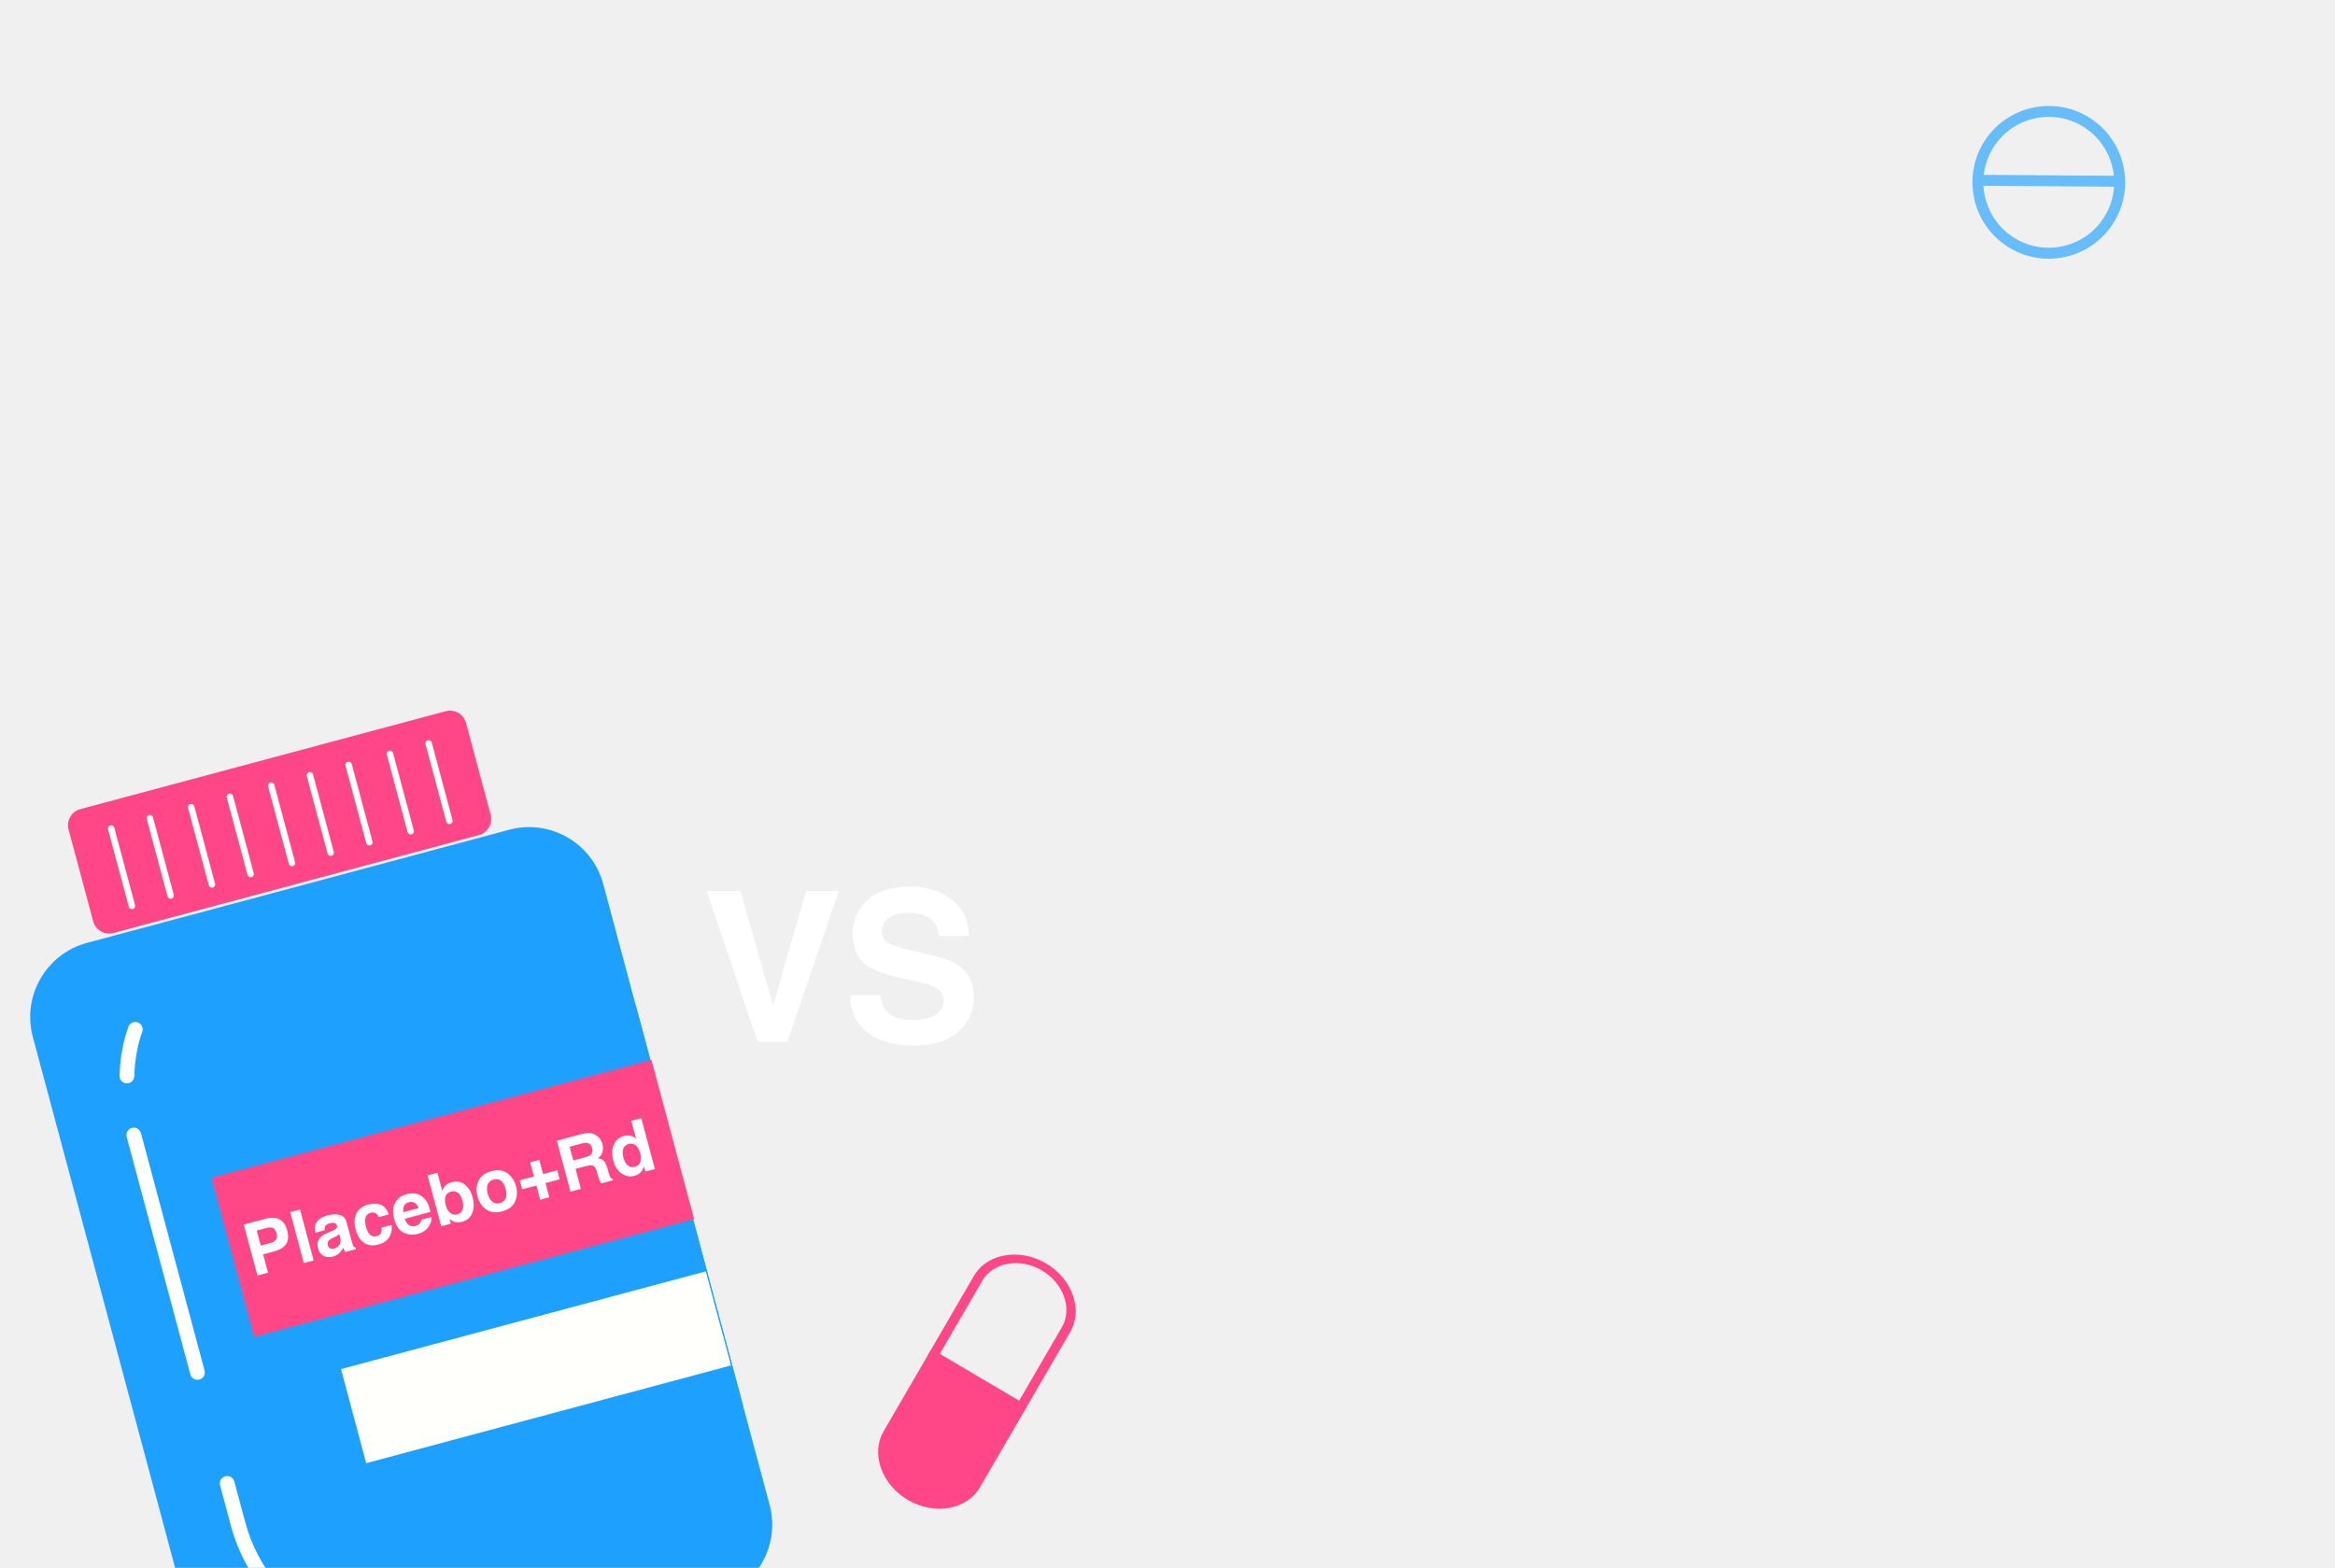
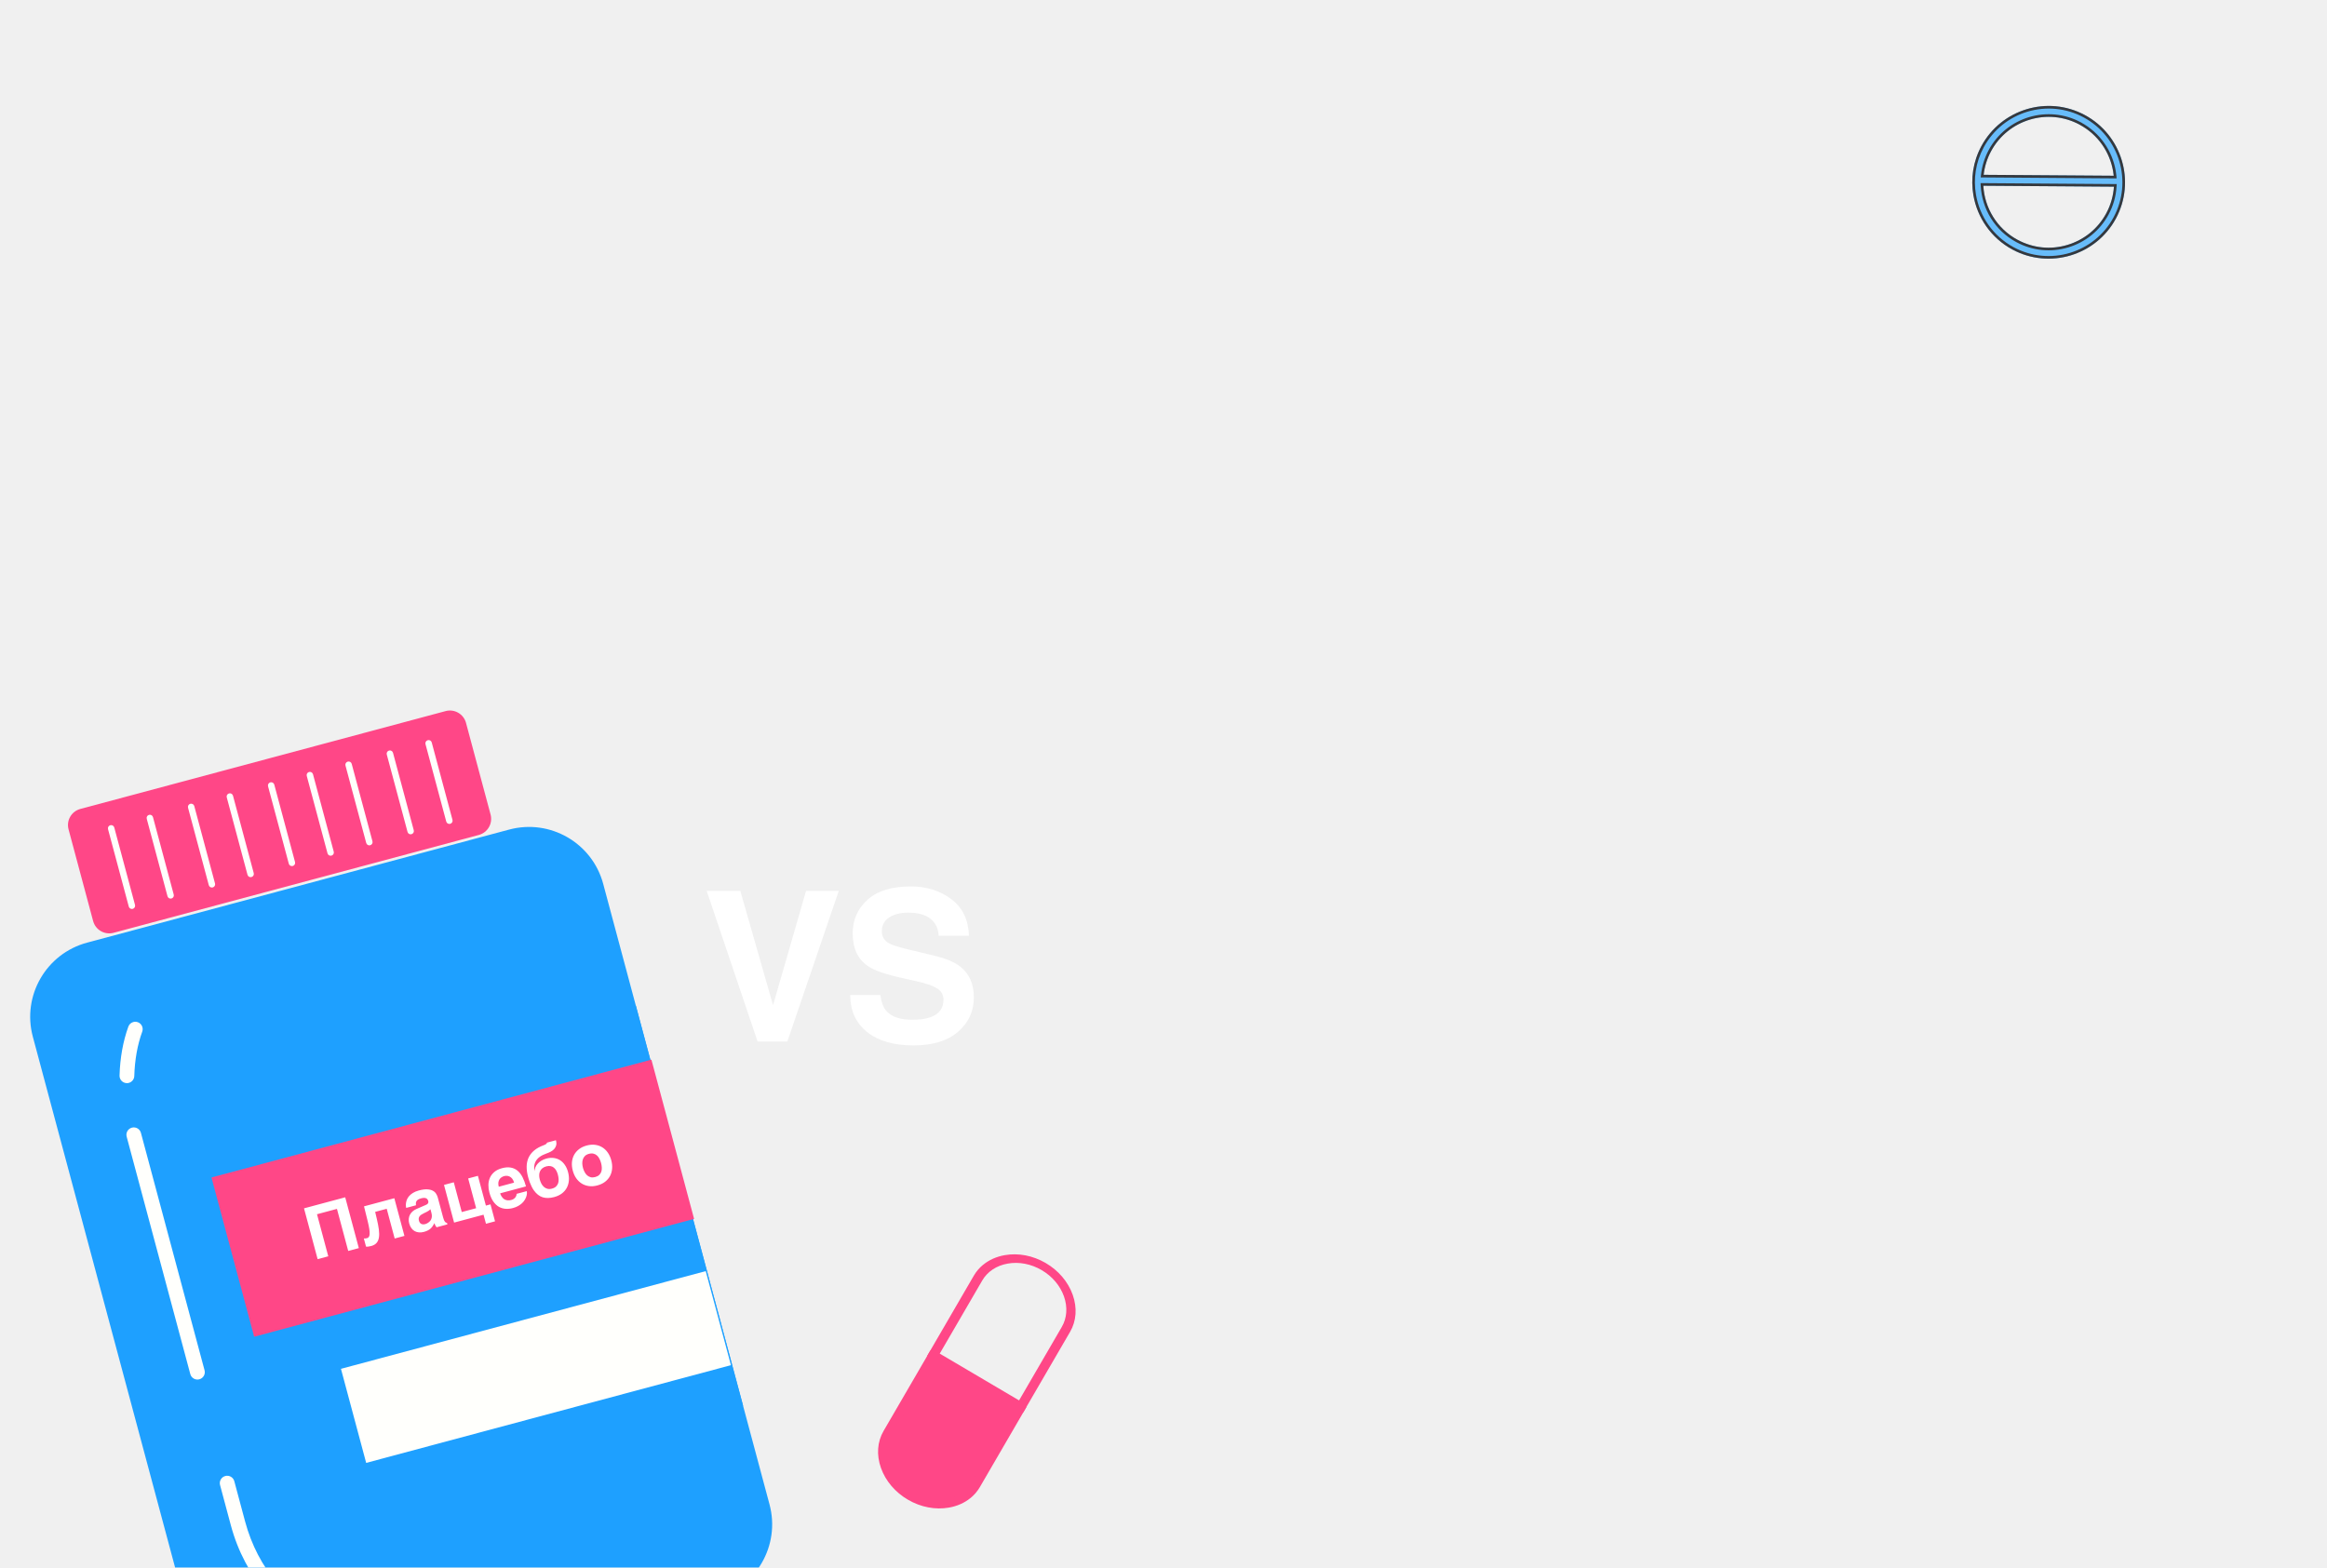
- <svg xmlns="http://www.w3.org/2000/svg" width="892" height="599" viewBox="0 0 892 599" fill="none">
-   <g clip-path="url(#clip0_138_5271)">
+ <svg xmlns="http://www.w3.org/2000/svg" width="889" height="599" viewBox="0 0 889 599" fill="none">
+   <g clip-path="url(#clip0_17_5505)">
    <path d="M194.511 317.011L33.287 360.21C17.634 364.405 8.345 380.494 12.539 396.147L76.083 633.296C80.277 648.949 96.367 658.238 112.019 654.044L273.243 610.844C288.896 606.65 298.185 590.56 293.991 574.908L230.447 337.758C226.253 322.106 210.163 312.817 194.511 317.011Z" fill="#1EA0FF" />
-     <path d="M170.233 271.736L30.695 309.125C27.296 310.035 25.28 313.528 26.19 316.926L35.575 351.952C36.486 355.35 39.979 357.367 43.377 356.457L182.915 319.067C186.314 318.157 188.33 314.664 187.42 311.266L178.035 276.24C177.124 272.842 173.631 270.825 170.233 271.736Z" fill="#FF4787" />
+     <path d="M170.233 271.736L30.695 309.125C27.296 310.035 25.28 313.528 26.19 316.926L35.575 351.952C36.486 355.35 39.979 357.367 43.377 356.457L182.916 319.067C186.314 318.157 188.33 314.664 187.42 311.266L178.035 276.24C177.124 272.842 173.631 270.825 170.233 271.736Z" fill="#FF4787" />
    <path d="M171.992 314.811C171.332 314.988 170.659 314.599 170.482 313.939L162.555 284.358C162.379 283.698 162.767 283.025 163.427 282.848C164.088 282.671 164.761 283.06 164.938 283.72L172.864 313.3C173.041 313.961 172.652 314.634 171.992 314.811Z" fill="#FFFFFC" />
-     <path d="M157.201 318.774C156.541 318.951 155.868 318.562 155.691 317.902L147.765 288.321C147.588 287.661 147.976 286.988 148.637 286.811C149.297 286.634 149.97 287.022 150.147 287.683L158.073 317.263C158.25 317.924 157.861 318.597 157.201 318.774Z" fill="#FFFFFC" />
-     <path d="M141.424 323.001C140.764 323.178 140.091 322.789 139.914 322.129L131.988 292.549C131.811 291.888 132.2 291.215 132.86 291.038C133.52 290.861 134.193 291.25 134.37 291.91L142.296 321.491C142.473 322.151 142.084 322.824 141.424 323.001Z" fill="#FFFFFC" />
+     <path d="M157.201 318.774C156.541 318.951 155.868 318.562 155.691 317.902L147.765 288.321C147.588 287.661 147.977 286.988 148.637 286.811C149.297 286.634 149.97 287.022 150.147 287.683L158.073 317.263C158.25 317.924 157.861 318.597 157.201 318.774Z" fill="#FFFFFC" />
+     <path d="M141.424 323.001C140.764 323.178 140.091 322.789 139.914 322.129L131.988 292.549C131.811 291.888 132.199 291.215 132.86 291.038C133.52 290.861 134.193 291.25 134.37 291.91L142.296 321.491C142.473 322.151 142.084 322.824 141.424 323.001Z" fill="#FFFFFC" />
    <path d="M126.633 326.964C125.973 327.141 125.3 326.752 125.123 326.092L117.197 296.511C117.02 295.851 117.409 295.178 118.069 295.001C118.729 294.824 119.402 295.213 119.579 295.873L127.505 325.454C127.682 326.114 127.294 326.787 126.633 326.964Z" fill="#FFFFFC" />
-     <path d="M111.843 330.927C111.183 331.104 110.51 330.715 110.333 330.055L102.407 300.474C102.23 299.814 102.618 299.141 103.279 298.964C103.939 298.787 104.612 299.176 104.789 299.836L112.715 329.417C112.892 330.077 112.503 330.75 111.843 330.927Z" fill="#FFFFFC" />
+     <path d="M111.843 330.927C111.183 331.104 110.509 330.715 110.333 330.055L102.406 300.474C102.23 299.814 102.618 299.141 103.278 298.964C103.939 298.787 104.612 299.176 104.789 299.836L112.715 329.417C112.892 330.077 112.503 330.75 111.843 330.927Z" fill="#FFFFFC" />
    <path d="M96.066 335.154C95.406 335.331 94.733 334.943 94.556 334.283L86.629 304.702C86.453 304.042 86.841 303.368 87.501 303.192C88.162 303.015 88.835 303.403 89.012 304.064L96.938 333.644C97.115 334.304 96.726 334.978 96.066 335.154Z" fill="#FFFFFC" />
    <path d="M81.276 339.117C80.616 339.294 79.943 338.906 79.766 338.245L71.84 308.665C71.663 308.005 72.052 307.331 72.712 307.154C73.372 306.978 74.045 307.366 74.222 308.026L82.148 337.607C82.325 338.267 81.936 338.94 81.276 339.117Z" fill="#FFFFFC" />
-     <path d="M65.498 343.346C64.838 343.523 64.165 343.134 63.988 342.474L56.062 312.893C55.885 312.233 56.274 311.56 56.934 311.383C57.594 311.206 58.267 311.595 58.444 312.255L66.37 341.836C66.547 342.496 66.159 343.169 65.498 343.346Z" fill="#FFFFFC" />
+     <path d="M65.498 343.346C64.838 343.523 64.165 343.134 63.988 342.474L56.062 312.893C55.885 312.233 56.273 311.56 56.934 311.383C57.594 311.206 58.267 311.595 58.444 312.255L66.37 341.836C66.547 342.496 66.158 343.169 65.498 343.346Z" fill="#FFFFFC" />
    <path d="M50.709 347.308C50.049 347.485 49.376 347.096 49.199 346.436L41.273 316.855C41.096 316.195 41.484 315.522 42.145 315.345C42.805 315.168 43.478 315.557 43.655 316.217L51.581 345.798C51.758 346.458 51.369 347.131 50.709 347.308Z" fill="#FFFFFC" />
    <path d="M283.89 537.185L131.631 577.982C130.766 578.214 129.884 577.699 129.654 576.841L89.54 427.134C89.309 426.27 89.824 425.388 90.681 425.158L242.941 384.36L283.892 537.191L283.89 537.185Z" fill="#1EA0FF" />
    <path d="M97.098 510.811L265.169 465.776L248.863 404.923L80.792 449.958L97.098 510.811Z" fill="#FF4787" />
-     <path d="M104.637 478.137L100.504 479.244L102.379 486.244L98.338 487.326L93.122 467.861L101.6 465.589C103.555 465.065 105.248 465.15 106.679 465.842C108.11 466.534 109.107 467.932 109.671 470.037C110.287 472.334 110.141 474.114 109.234 475.377C108.326 476.639 106.794 477.559 104.637 478.137ZM105.452 473.573C105.856 472.965 105.922 472.155 105.65 471.142C105.379 470.13 104.917 469.48 104.264 469.192C103.621 468.902 102.819 468.886 101.859 469.143L98.069 470.159L99.605 475.89L103.395 474.875C104.355 474.617 105.04 474.184 105.452 473.573ZM110.845 463.112L114.608 462.104L119.824 481.569L116.06 482.578L110.845 463.112ZM120.611 467.601C121.266 466.066 122.804 464.975 125.225 464.326C126.801 463.904 128.284 463.841 129.676 464.138C131.067 464.436 131.995 465.451 132.46 467.186L134.229 473.789C134.352 474.247 134.509 474.799 134.701 475.446C134.86 475.932 135.024 476.246 135.195 476.389C135.365 476.532 135.589 476.628 135.866 476.676L136.015 477.231L131.921 478.328C131.729 478.068 131.576 477.816 131.464 477.573C131.351 477.329 131.238 477.048 131.125 476.73C130.756 477.432 130.286 478.072 129.714 478.65C129.029 479.334 128.176 479.813 127.155 480.086C125.852 480.435 124.674 480.355 123.622 479.844C122.577 479.322 121.871 478.379 121.505 477.014C121.031 475.244 121.37 473.781 122.522 472.623C123.155 471.991 124.173 471.388 125.576 470.814L126.815 470.312C127.487 470.038 127.955 469.794 128.219 469.582C128.694 469.209 128.867 468.781 128.738 468.296C128.579 467.706 128.264 467.357 127.791 467.248C127.325 467.127 126.696 467.173 125.903 467.386C125.014 467.624 124.444 468.013 124.192 468.552C124.015 468.948 123.957 469.436 124.017 470.014L120.386 470.987C120.128 469.707 120.203 468.578 120.611 467.601ZM126.121 476.966C126.551 477.162 127.021 477.192 127.532 477.055C128.342 476.838 129.022 476.401 129.573 475.744C130.132 475.085 130.256 474.122 129.945 472.856L129.57 471.456C129.372 471.67 129.163 471.858 128.943 472.021C128.729 472.172 128.421 472.344 128.02 472.537L127.217 472.922C126.462 473.275 125.94 473.599 125.651 473.893C125.162 474.392 125.014 475.003 125.208 475.725C125.38 476.367 125.684 476.781 126.121 476.966ZM148.543 463.98L144.687 465.013C144.473 464.495 144.163 464.059 143.756 463.706C143.178 463.238 142.444 463.123 141.555 463.362C140.287 463.701 139.589 464.563 139.46 465.947C139.392 466.682 139.507 467.604 139.805 468.714C140.088 469.77 140.439 470.587 140.857 471.163C141.627 472.24 142.633 472.613 143.874 472.28C144.755 472.044 145.316 471.639 145.558 471.064C145.801 470.49 145.86 469.814 145.736 469.035L149.579 468.005C149.798 469.174 149.674 470.367 149.209 471.587C148.47 473.549 146.943 474.841 144.627 475.461C142.312 476.082 140.424 475.851 138.965 474.77C137.505 473.689 136.481 472.053 135.894 469.861C135.231 467.387 135.319 465.302 136.157 463.605C136.995 461.908 138.475 460.776 140.597 460.207C142.402 459.724 143.985 459.733 145.346 460.237C146.717 460.738 147.782 461.985 148.543 463.98ZM164.807 464.987C164.939 465.867 164.727 466.853 164.171 467.946C163.313 469.676 161.775 470.838 159.556 471.433C157.725 471.923 155.952 471.766 154.236 470.962C152.52 470.157 151.305 468.425 150.593 465.766C149.925 463.275 150.043 461.196 150.946 459.529C151.857 457.86 153.321 456.755 155.337 456.215C156.535 455.894 157.673 455.83 158.753 456.022C159.833 456.213 160.815 456.71 161.7 457.511C162.492 458.214 163.123 459.106 163.592 460.188C163.866 460.823 164.16 461.763 164.475 463.009L154.624 465.649C155.064 467.079 155.788 467.97 156.798 468.322C157.414 468.544 158.087 468.557 158.818 468.361C159.593 468.153 160.163 467.764 160.53 467.194C160.73 466.886 160.875 466.493 160.964 466.016L164.807 464.987ZM159.901 461.574C159.573 460.595 159.068 459.924 158.385 459.56C157.709 459.184 156.97 459.104 156.169 459.318C155.297 459.552 154.692 460.007 154.355 460.682C154.025 461.355 153.924 462.175 154.051 463.141L159.901 461.574ZM176.594 466.768C175.405 467.087 174.386 467.105 173.537 466.823C173.03 466.657 172.431 466.289 171.741 465.719L172.226 467.528L168.541 468.516L163.332 449.076L167.083 448.071L168.937 454.991C169.233 454.195 169.62 453.544 170.098 453.038C170.658 452.416 171.462 451.965 172.51 451.684C174.402 451.177 176.064 451.463 177.495 452.542C178.935 453.619 179.944 455.236 180.522 457.393C181.121 459.629 181.089 461.624 180.427 463.378C179.764 465.131 178.487 466.261 176.594 466.768ZM176.679 458.847C176.406 457.826 176.047 457.016 175.604 456.418C174.762 455.285 173.668 454.898 172.321 455.259C170.956 455.625 170.185 456.497 170.007 457.875C169.92 458.606 170.017 459.496 170.297 460.543C170.628 461.776 171.174 462.724 171.937 463.388C172.7 464.051 173.64 464.233 174.759 463.934C175.727 463.674 176.375 463.081 176.702 462.153C177.029 461.226 177.021 460.124 176.679 458.847ZM193.843 448.261C195.466 449.459 196.556 451.096 197.112 453.174C197.679 455.287 197.556 457.259 196.744 459.09C195.93 460.912 194.286 462.155 191.813 462.818C189.339 463.481 187.294 463.227 185.678 462.055C184.059 460.876 182.967 459.229 182.401 457.116C181.844 455.038 181.969 453.075 182.776 451.227C183.583 449.378 185.223 448.122 187.697 447.459C190.171 446.796 192.22 447.064 193.843 448.261ZM188.537 450.645C187.436 450.94 186.692 451.56 186.303 452.504C185.921 453.437 185.923 454.625 186.31 456.069C186.697 457.513 187.29 458.547 188.09 459.173C188.899 459.796 189.853 459.96 190.954 459.665C192.054 459.37 192.794 458.752 193.174 457.81C193.554 456.869 193.551 455.676 193.164 454.232C192.777 452.788 192.185 451.758 191.387 451.141C190.587 450.516 189.637 450.351 188.537 450.645ZM208.378 452.01L209.836 457.451L206.363 458.381L204.905 452.94L199.491 454.391L198.567 450.944L203.982 449.494L202.531 444.079L206.004 443.148L207.455 448.563L212.869 447.112L213.793 450.559L208.378 452.01ZM224.061 445.458L219.861 446.583L221.907 454.216L217.932 455.281L212.716 435.816L222.264 433.257C223.635 432.918 224.728 432.805 225.541 432.917C226.363 433.027 227.11 433.313 227.781 433.775C228.336 434.155 228.817 434.611 229.223 435.143C229.63 435.676 229.936 436.325 230.142 437.091C230.389 438.016 230.4 438.989 230.174 440.012C229.946 441.027 229.344 441.863 228.369 442.52C229.364 442.64 230.136 442.986 230.685 443.556C231.24 444.115 231.701 445.076 232.067 446.441L232.417 447.748C232.655 448.638 232.852 449.231 233.007 449.529C233.247 450.003 233.593 450.306 234.044 450.44L234.175 450.929L229.698 452.129C229.459 451.73 229.278 451.406 229.155 451.156C228.903 450.639 228.696 450.095 228.533 449.525L228.022 447.723C227.672 446.486 227.221 445.72 226.67 445.424C226.128 445.126 225.258 445.137 224.061 445.458ZM225.582 441.257C226.293 440.67 226.502 439.831 226.21 438.739C225.894 437.56 225.289 436.872 224.397 436.677C223.896 436.566 223.205 436.629 222.324 436.865L217.597 438.131L218.998 443.361L223.607 442.126C224.522 441.881 225.181 441.591 225.582 441.257ZM244.972 427.201L250.181 446.64L246.523 447.62L245.988 445.626C245.68 446.624 245.235 447.409 244.652 447.98C244.069 448.552 243.267 448.974 242.245 449.248C240.564 449.698 238.965 449.4 237.448 448.354C235.938 447.296 234.897 445.701 234.327 443.571C233.668 441.114 233.714 439.031 234.463 437.32C235.222 435.607 236.547 434.497 238.44 433.99C239.312 433.757 240.138 433.743 240.92 433.948C241.699 434.145 242.391 434.526 242.996 435.091L241.155 428.224L244.972 427.201ZM238.135 442.253C238.491 443.582 239.039 444.573 239.78 445.223C240.514 445.885 241.414 446.074 242.479 445.788C243.544 445.503 244.248 444.89 244.59 443.949C244.933 443.008 244.935 441.908 244.598 440.649C244.126 438.888 243.344 437.748 242.252 437.229C241.584 436.918 240.888 436.859 240.166 437.052C239.066 437.347 238.368 437.982 238.073 438.958C237.784 439.922 237.805 441.021 238.135 442.253Z" fill="white" />
-     <path d="M139.892 559.02L279.247 521.68L269.615 485.735L130.261 523.075L139.892 559.02Z" fill="#FFFFFC" />
-     <path d="M124.065 621.812C123.65 621.923 123.209 621.939 122.761 621.847C107.473 618.642 93.576 602.96 88.183 582.834L84.07 567.485C83.667 565.981 84.559 564.436 86.063 564.033C87.567 563.63 89.112 564.522 89.515 566.026L93.628 581.375C98.485 599.5 110.66 613.549 123.918 616.336C125.441 616.657 126.417 618.147 126.097 619.677C125.874 620.751 125.06 621.552 124.067 621.819L124.065 621.812Z" fill="#FFFFFC" />
+     <path d="M116.144 461.749L131.885 457.531L137.087 476.944L133.033 478.03L128.726 461.959L121.107 464L125.413 480.072L121.346 481.162L116.144 461.749ZM143.328 463.099L143.967 465.801C144.326 467.318 144.583 468.665 144.738 469.841C144.893 471.017 144.901 472.034 144.763 472.892C144.631 473.738 144.327 474.433 143.849 474.976C143.381 475.517 142.698 475.908 141.8 476.148C141.377 476.262 141 476.334 140.669 476.366C140.34 476.407 140.063 476.411 139.837 476.377L138.998 473.247C139.136 473.267 139.303 473.274 139.499 473.269C139.705 473.261 139.944 473.22 140.217 473.147C140.499 473.072 140.727 472.921 140.902 472.694C141.075 472.459 141.181 472.096 141.219 471.605C141.255 471.104 141.209 470.442 141.083 469.617C140.956 468.792 140.736 467.743 140.423 466.468L139.067 460.985L150.649 457.882L154.506 472.277L150.782 473.274L147.739 461.917L143.328 463.099ZM162.598 460.483C162.726 460.43 162.86 460.366 163 460.291C163.149 460.213 163.279 460.117 163.39 460.002C163.498 459.879 163.577 459.735 163.628 459.571C163.676 459.397 163.667 459.187 163.601 458.941C163.537 458.703 163.439 458.498 163.308 458.326C163.184 458.142 163.014 458.003 162.801 457.91C162.584 457.807 162.316 457.757 161.995 457.757C161.684 457.756 161.308 457.814 160.867 457.932C160.366 458.067 159.975 458.228 159.695 458.416C159.422 458.593 159.222 458.798 159.095 459.03C158.966 459.253 158.895 459.499 158.882 459.767C158.866 460.025 158.878 460.296 158.916 460.578L155.178 461.58C155.131 461.404 155.093 461.155 155.063 460.832C155.04 460.499 155.053 460.127 155.104 459.717C155.163 459.305 155.279 458.873 155.45 458.421C155.63 457.967 155.904 457.526 156.27 457.098C156.643 456.658 157.128 456.25 157.725 455.873C158.323 455.496 159.073 455.181 159.978 454.929C161.263 454.585 162.338 454.439 163.201 454.49C164.07 454.531 164.782 454.704 165.335 455.008C165.895 455.302 166.319 455.688 166.608 456.168C166.904 456.636 167.12 457.125 167.257 457.636L169.302 465.269C169.417 465.7 169.535 466.051 169.654 466.321C169.78 466.58 169.905 466.782 170.029 466.928C170.151 467.065 170.271 467.161 170.389 467.214C170.514 467.256 170.638 467.279 170.762 467.284L170.921 467.878L166.787 468.986C166.672 468.837 166.534 468.638 166.373 468.389C166.218 468.129 166.088 467.8 165.982 467.404C165.771 467.781 165.559 468.135 165.346 468.466C165.142 468.795 164.894 469.102 164.602 469.387C164.308 469.664 163.951 469.916 163.53 470.142C163.112 470.376 162.586 470.579 161.952 470.749C161.309 470.921 160.689 470.983 160.091 470.936C159.505 470.895 158.964 470.742 158.469 470.479C157.973 470.215 157.541 469.836 157.173 469.34C156.804 468.844 156.522 468.231 156.326 467.5C156.168 466.91 156.114 466.34 156.164 465.788C156.212 465.228 156.353 464.714 156.586 464.246C156.826 463.766 157.155 463.339 157.573 462.962C157.997 462.575 158.502 462.256 159.085 462.005L162.598 460.483ZM161.661 467.868C161.909 467.877 162.165 467.846 162.429 467.776C162.57 467.738 162.747 467.676 162.96 467.591C163.171 467.497 163.388 467.373 163.61 467.219C163.833 467.064 164.048 466.88 164.254 466.664C164.459 466.439 164.624 466.178 164.752 465.879C164.88 465.581 164.958 465.239 164.987 464.854C165.013 464.46 164.962 464.021 164.832 463.537L164.443 462.084C164.247 462.269 164.049 462.444 163.848 462.611C163.645 462.77 163.364 462.935 163.004 463.106L162.063 463.557C161.653 463.752 161.299 463.945 161.002 464.138C160.704 464.331 160.469 464.545 160.296 464.78C160.13 465.004 160.022 465.255 159.974 465.532C159.934 465.807 159.964 466.129 160.063 466.499C160.146 466.807 160.266 467.063 160.424 467.265C160.58 467.46 160.762 467.609 160.969 467.714C161.183 467.808 161.414 467.859 161.661 467.868ZM185.628 460.696L187.384 460.226L189.122 466.71L185.662 467.637L184.734 464.177L173.483 467.192L169.626 452.797L173.363 451.796L176.41 463.166L181.904 461.694L178.857 450.324L182.581 449.326L185.628 460.696ZM193.177 461.929C192.254 461.865 191.393 461.61 190.594 461.163C189.801 460.706 189.092 460.032 188.467 459.143C187.842 458.253 187.34 457.105 186.963 455.696C186.701 454.719 186.578 453.747 186.592 452.78C186.613 451.803 186.805 450.898 187.167 450.065C187.537 449.229 188.095 448.495 188.841 447.861C189.593 447.216 190.572 446.732 191.778 446.409C193.055 446.067 194.185 445.99 195.17 446.179C196.153 446.359 197.011 446.762 197.744 447.386C198.486 448.008 199.117 448.83 199.636 449.851C200.155 450.873 200.592 452.044 200.945 453.365L191.081 456.008C191.116 456.14 191.176 456.313 191.262 456.526C191.347 456.739 191.464 456.962 191.611 457.196C191.759 457.43 191.943 457.659 192.163 457.883C192.381 458.099 192.642 458.279 192.945 458.424C193.257 458.567 193.611 458.656 194.008 458.691C194.413 458.724 194.871 458.673 195.381 458.536C195.645 458.465 195.896 458.36 196.132 458.221C196.375 458.071 196.588 457.896 196.77 457.696C196.95 457.488 197.092 457.261 197.196 457.016C197.307 456.76 197.362 456.49 197.362 456.207L201.231 455.171C201.302 455.435 201.326 455.754 201.304 456.128C201.279 456.493 201.195 456.884 201.051 457.299C200.915 457.704 200.715 458.121 200.452 458.55C200.19 458.979 199.852 459.39 199.438 459.784C199.023 460.169 198.528 460.523 197.954 460.847C197.389 461.168 196.732 461.429 195.984 461.63C195.024 461.887 194.089 461.987 193.177 461.929ZM190.854 450.619C190.632 450.953 190.481 451.356 190.4 451.831C190.328 452.303 190.378 452.856 190.547 453.49L196.398 451.922C196.228 451.288 195.989 450.786 195.682 450.415C195.384 450.042 195.057 449.772 194.7 449.603C194.35 449.423 193.991 449.331 193.621 449.326C193.25 449.312 192.905 449.348 192.588 449.433C192.28 449.515 191.969 449.655 191.654 449.853C191.336 450.042 191.07 450.297 190.854 450.619ZM208.714 437.087C208.886 436.918 208.981 436.765 209.001 436.627L212.382 435.721C212.589 436.459 212.624 437.1 212.487 437.647C212.348 438.184 212.098 438.657 211.735 439.065C211.379 439.463 210.933 439.804 210.396 440.089C209.866 440.364 209.307 440.603 208.72 440.807C208.316 440.954 207.904 441.125 207.485 441.322C207.064 441.511 206.663 441.741 206.283 442.012C205.9 442.275 205.554 442.585 205.244 442.942C204.931 443.29 204.675 443.689 204.475 444.139C204.275 444.589 204.146 445.095 204.089 445.658C204.032 446.22 204.074 446.851 204.214 447.549C204.232 447.054 204.341 446.562 204.54 446.074C204.738 445.578 205.025 445.119 205.403 444.697C205.787 444.264 206.259 443.878 206.819 443.539C207.377 443.191 208.026 442.918 208.766 442.72C209.752 442.456 210.686 442.385 211.568 442.507C212.447 442.621 213.245 442.902 213.96 443.352C214.675 443.803 215.291 444.411 215.808 445.179C216.334 445.944 216.734 446.841 217.01 447.871C217.317 449.016 217.424 450.101 217.331 451.126C217.246 452.149 216.976 453.08 216.522 453.918C216.074 454.746 215.446 455.467 214.638 456.079C213.828 456.683 212.855 457.137 211.719 457.442C210.064 457.885 208.604 457.913 207.34 457.525C206.075 457.138 204.947 456.256 203.956 454.879C203.623 454.412 203.326 453.902 203.064 453.349C202.803 452.796 202.578 452.272 202.388 451.775C202.207 451.276 202.061 450.839 201.951 450.463C201.841 450.086 201.769 449.837 201.736 449.713C201.368 448.34 201.191 447.043 201.203 445.822C201.214 444.593 201.449 443.463 201.909 442.434C202.378 441.403 203.084 440.482 204.028 439.673C204.981 438.861 206.213 438.177 207.725 437.621C208.206 437.444 208.536 437.266 208.714 437.087ZM208.716 445.706C208.074 445.878 207.553 446.135 207.154 446.478C206.762 446.81 206.47 447.199 206.278 447.647C206.087 448.095 205.991 448.583 205.991 449.111C205.989 449.631 206.061 450.163 206.207 450.709C206.353 451.255 206.556 451.781 206.814 452.288C207.079 452.783 207.404 453.205 207.79 453.555C208.174 453.895 208.62 454.134 209.129 454.272C209.638 454.409 210.213 454.392 210.856 454.219C211.534 454.038 212.06 453.765 212.434 453.4C212.815 453.025 213.083 452.599 213.238 452.123C213.392 451.639 213.45 451.118 213.414 450.562C213.376 449.996 213.28 449.427 213.127 448.855C212.976 448.292 212.773 447.78 212.517 447.32C212.262 446.86 211.954 446.485 211.593 446.195C211.23 445.896 210.81 445.702 210.333 445.612C209.854 445.514 209.315 445.545 208.716 445.706ZM225.004 453.245C223.996 453.11 223.079 452.789 222.255 452.283C221.439 451.775 220.735 451.101 220.142 450.259C219.557 449.416 219.116 448.439 218.819 447.33C218.522 446.221 218.415 445.155 218.5 444.132C218.593 443.107 218.867 442.174 219.321 441.335C219.783 440.485 220.416 439.75 221.221 439.128C222.027 438.506 222.997 438.043 224.133 437.739C225.286 437.43 226.367 437.343 227.375 437.479C228.392 437.612 229.304 437.934 230.111 438.444C230.924 438.944 231.623 439.615 232.207 440.459C232.792 441.302 233.233 442.279 233.53 443.388C233.827 444.497 233.934 445.563 233.849 446.586C233.765 447.609 233.497 448.545 233.044 449.392C232.601 450.238 231.972 450.972 231.158 451.596C230.352 452.218 229.373 452.683 228.22 452.992C227.084 453.296 226.012 453.381 225.004 453.245ZM223.331 447.848C223.589 448.354 223.912 448.782 224.298 449.131C224.682 449.472 225.128 449.711 225.636 449.849C226.145 449.986 226.721 449.968 227.363 449.796C228.033 449.617 228.554 449.345 228.928 448.981C229.309 448.605 229.577 448.179 229.733 447.704C229.886 447.219 229.945 446.698 229.909 446.142C229.879 445.574 229.788 445.004 229.634 444.432C229.484 443.868 229.279 443.334 229.02 442.827C228.771 442.318 228.46 441.897 228.087 441.563C227.712 441.22 227.267 440.985 226.752 440.859C226.244 440.722 225.655 440.743 224.986 440.922C224.343 441.094 223.836 441.367 223.464 441.74C223.092 442.113 222.826 442.548 222.667 443.044C222.505 443.53 222.434 444.059 222.455 444.629C222.482 445.188 222.568 445.74 222.715 446.286C222.861 446.832 223.066 447.353 223.331 447.848Z" fill="white" />
+     <path d="M139.892 559.02L279.246 521.68L269.615 485.735L130.261 523.075L139.892 559.02Z" fill="#FFFFFC" />
+     <path d="M124.065 621.812C123.649 621.923 123.209 621.939 122.761 621.847C107.472 618.642 93.575 602.96 88.183 582.834L84.07 567.485C83.667 565.981 84.559 564.436 86.063 564.033C87.567 563.63 89.112 564.522 89.515 566.026L93.628 581.375C98.484 599.5 110.66 613.549 123.918 616.336C125.441 616.657 126.416 618.147 126.097 619.677C125.874 620.751 125.06 621.552 124.066 621.819L124.065 621.812Z" fill="#FFFFFC" />
    <path d="M76.153 527.077C74.649 527.48 73.104 526.588 72.701 525.084L48.394 434.368C47.99 432.864 48.882 431.319 50.387 430.916C51.891 430.513 53.436 431.405 53.839 432.909L78.146 523.625C78.549 525.129 77.657 526.674 76.153 527.077Z" fill="#FFFFFC" />
-     <path d="M49.217 413.807C48.958 413.877 48.684 413.914 48.403 413.901C46.843 413.853 45.62 412.554 45.671 411.001C45.872 404.184 47.011 397.897 49.036 392.306C49.571 390.843 51.185 390.089 52.647 390.616C54.11 391.151 54.864 392.765 54.337 394.227C52.51 399.254 51.492 404.954 51.304 411.169C51.265 412.441 50.387 413.494 49.217 413.807Z" fill="#FFFFFC" />
-     <g clip-path="url(#clip1_138_5271)">
-       <g clip-path="url(#clip2_138_5271)">
+     <path d="M49.217 413.807C48.958 413.877 48.683 413.914 48.403 413.901C46.843 413.853 45.62 412.554 45.67 411.001C45.872 404.184 47.011 397.897 49.036 392.306C49.57 390.843 51.185 390.089 52.647 390.616C54.11 391.151 54.864 392.765 54.336 394.227C52.51 399.254 51.491 404.954 51.304 411.169C51.265 412.441 50.387 413.494 49.217 413.807Z" fill="#FFFFFC" />
+     <g clip-path="url(#clip1_17_5505)">
+       <g clip-path="url(#clip2_17_5505)">
        <path d="M390.248 538.132L356.04 518.382L338.29 549.126L337.62 560.286L343.347 569.366L349.409 572.866L360.253 575.085L371.315 569.925L390.248 538.132Z" fill="#FF4787" />
        <path d="M370.778 572.428C368.527 574.277 365.723 575.544 362.543 576.104C357.342 577.021 351.788 575.957 346.895 573.106C342.001 570.255 338.334 565.941 336.562 560.964C334.795 555.982 335.146 550.961 337.553 546.818L355.453 516.029L392.128 537.665L374.345 568.263C373.412 569.866 372.209 571.271 370.788 572.439L370.778 572.428ZM357.052 520.597L340.733 548.672C338.744 552.092 338.452 556.247 339.914 560.367C341.376 564.488 344.411 568.048 348.455 570.409C352.495 572.764 357.091 573.645 361.387 572.881C365.689 572.123 369.156 569.817 371.14 566.392L387.361 538.482L357.047 520.601L357.052 520.597Z" fill="#FF4787" />
        <path d="M375.599 483.314C377.85 481.465 380.653 480.198 383.834 479.638C389.034 478.721 394.588 479.785 399.481 482.636C404.375 485.487 408.042 489.801 409.814 494.779C411.582 499.76 411.23 504.781 408.823 508.925L390.924 539.713L354.249 518.077L372.031 487.479C372.965 485.876 374.167 484.471 375.588 483.303L375.599 483.314ZM389.324 535.145L405.643 507.07C407.632 503.65 407.924 499.496 406.462 495.375C405 491.254 401.965 487.694 397.921 485.334C393.881 482.978 389.285 482.097 384.989 482.861C380.687 483.619 377.22 485.925 375.237 489.35L359.015 517.26L389.329 535.141L389.324 535.145Z" fill="#FF4787" />
      </g>
+       <mask id="path-22-inside-1_17_5505" fill="white">
+         <path fill-rule="evenodd" clip-rule="evenodd" d="M768.825 95.357C760.61 90.926 755.366 83.097 753.905 74.542C752.847 68.347 753.758 61.776 756.966 55.83C764.605 41.656 782.337 36.344 796.497 43.971C810.672 51.608 815.984 69.339 808.356 83.498C800.717 97.672 782.985 102.984 768.825 95.357ZM807.298 65.477C806.045 58.14 801.548 51.437 794.512 47.649L794.509 47.636C782.384 41.101 767.188 45.65 760.654 57.787C759.1 60.673 758.173 63.731 757.826 66.804L807.527 67.158C807.47 66.595 807.393 66.034 807.298 65.477ZM807.602 71.335C807.374 74.795 806.418 78.257 804.675 81.5C801.507 87.374 796.246 91.664 789.843 93.589C783.452 95.512 776.693 94.819 770.806 91.653C762.862 87.377 758.169 79.391 757.706 70.98L807.602 71.335Z" />
+       </mask>
      <path fill-rule="evenodd" clip-rule="evenodd" d="M768.825 95.357C760.61 90.926 755.366 83.097 753.905 74.542C752.847 68.347 753.758 61.776 756.966 55.83C764.605 41.656 782.337 36.344 796.497 43.971C810.672 51.608 815.984 69.339 808.356 83.498C800.717 97.672 782.985 102.984 768.825 95.357ZM807.298 65.477C806.045 58.14 801.548 51.437 794.512 47.649L794.509 47.636C782.384 41.101 767.188 45.65 760.654 57.787C759.1 60.673 758.173 63.731 757.826 66.804L807.527 67.158C807.47 66.595 807.393 66.034 807.298 65.477ZM807.602 71.335C807.374 74.795 806.418 78.257 804.675 81.5C801.507 87.374 796.246 91.664 789.843 93.589C783.452 95.512 776.693 94.819 770.806 91.653C762.862 87.377 758.169 79.391 757.706 70.98L807.602 71.335Z" fill="#67BCFA" />
+       <path d="M768.825 95.357L768.351 96.237L768.351 96.237L768.825 95.357ZM756.966 55.83L757.847 56.305L757.847 56.304L756.966 55.83ZM796.497 43.971L796.971 43.09L796.971 43.09L796.497 43.971ZM808.356 83.498L809.236 83.972L809.236 83.972L808.356 83.498ZM794.512 47.649L793.526 47.818L793.608 48.299L794.038 48.53L794.512 47.649ZM794.509 47.636L795.495 47.468L795.413 46.988L794.984 46.756L794.509 47.636ZM760.654 57.787L761.534 58.261L760.654 57.787ZM757.826 66.804L756.832 66.692L756.707 67.796L757.819 67.804L757.826 66.804ZM807.527 67.158L807.52 68.158L808.635 68.166L808.522 67.057L807.527 67.158ZM807.602 71.335L808.6 71.401L808.67 70.343L807.609 70.335L807.602 71.335ZM804.675 81.5L805.555 81.975L805.556 81.974L804.675 81.5ZM789.843 93.589L789.555 92.632L789.554 92.632L789.843 93.589ZM770.806 91.653L770.333 92.533L770.333 92.534L770.806 91.653ZM757.706 70.98L757.713 69.98L756.649 69.972L756.707 71.035L757.706 70.98ZM752.919 74.71C754.429 83.554 759.853 91.653 768.351 96.237L769.3 94.477C761.368 90.198 756.302 82.639 754.891 74.374L752.919 74.71ZM756.086 55.355C752.767 61.507 751.825 68.305 752.919 74.71L754.891 74.374C753.869 68.389 754.749 62.046 757.847 56.305L756.086 55.355ZM796.971 43.09C782.325 35.202 763.986 40.696 756.086 55.355L757.847 56.304C765.223 42.616 782.349 37.486 796.023 44.851L796.971 43.09ZM809.236 83.972C817.126 69.327 811.632 50.99 796.971 43.09L796.023 44.851C809.712 52.227 814.841 69.351 807.476 83.024L809.236 83.972ZM768.351 96.237C782.997 104.126 801.336 98.632 809.236 83.972L807.476 83.024C800.099 96.712 782.973 101.842 769.299 94.477L768.351 96.237ZM794.038 48.53C800.79 52.165 805.109 58.599 806.312 65.645L808.284 65.308C806.981 57.682 802.305 50.709 794.986 46.769L794.038 48.53ZM793.524 47.805L793.526 47.818L795.497 47.481L795.495 47.468L793.524 47.805ZM761.534 58.261C767.806 46.61 782.396 42.243 794.035 48.517L794.984 46.756C782.372 39.959 766.569 44.689 759.773 57.313L761.534 58.261ZM758.819 66.916C759.153 63.967 760.043 61.032 761.534 58.261L759.773 57.313C758.158 60.313 757.194 63.494 756.832 66.692L758.819 66.916ZM807.534 66.158L757.833 65.804L757.819 67.804L807.52 68.158L807.534 66.158ZM806.312 65.645C806.404 66.18 806.477 66.719 806.532 67.26L808.522 67.057C808.462 66.471 808.383 65.888 808.284 65.308L806.312 65.645ZM806.604 71.27C806.385 74.589 805.469 77.912 803.794 81.026L805.556 81.974C807.368 78.602 808.362 75.001 808.6 71.401L806.604 71.27ZM803.795 81.025C800.752 86.666 795.705 90.783 789.555 92.632L790.13 94.547C796.787 92.546 802.261 88.082 805.555 81.975L803.795 81.025ZM789.554 92.632C783.419 94.478 776.935 93.813 771.28 90.772L770.333 92.534C776.452 95.824 783.484 96.547 790.131 94.547L789.554 92.632ZM771.28 90.772C763.657 86.669 759.149 79.004 758.704 70.925L756.707 71.035C757.189 79.778 762.068 88.085 770.333 92.533L771.28 90.772ZM757.699 71.98L807.595 72.335L807.609 70.335L757.713 69.98L757.699 71.98Z" fill="#35383D" mask="url(#path-22-inside-1_17_5505)" />
    </g>
    <path d="M269.977 340.422H282.828L295.328 384.133L307.945 340.422H320.445L300.797 398H289.43L269.977 340.422ZM348.492 389.68C351.331 389.68 353.635 389.367 355.406 388.742C358.766 387.544 360.445 385.318 360.445 382.062C360.445 380.161 359.612 378.69 357.945 377.648C356.279 376.633 353.661 375.734 350.094 374.953L344 373.586C338.01 372.232 333.87 370.76 331.578 369.172C327.698 366.516 325.758 362.362 325.758 356.711C325.758 351.555 327.633 347.271 331.383 343.859C335.133 340.448 340.641 338.742 347.906 338.742C353.974 338.742 359.143 340.357 363.414 343.586C367.711 346.789 369.964 351.451 370.172 357.57H358.609C358.401 354.107 356.891 351.646 354.078 350.188C352.203 349.224 349.872 348.742 347.086 348.742C343.987 348.742 341.513 349.367 339.664 350.617C337.815 351.867 336.891 353.612 336.891 355.852C336.891 357.909 337.802 359.445 339.625 360.461C340.797 361.138 343.297 361.932 347.125 362.844L357.047 365.227C361.396 366.268 364.677 367.661 366.891 369.406C370.328 372.115 372.047 376.034 372.047 381.164C372.047 386.424 370.029 390.799 365.992 394.289C361.982 397.753 356.305 399.484 348.961 399.484C341.461 399.484 335.562 397.779 331.266 394.367C326.969 390.93 324.82 386.216 324.82 380.227H336.305C336.669 382.857 337.385 384.823 338.453 386.125C340.406 388.495 343.753 389.68 348.492 389.68Z" fill="white" />
  </g>
  <defs>
-     <clipPath id="clip0_138_5271">
+     <clipPath id="clip0_17_5505">
      <rect width="892" height="599" fill="white" />
    </clipPath>
-     <clipPath id="clip1_138_5271">
+     <clipPath id="clip1_17_5505">
      <rect width="1910" height="2094.98" fill="white" transform="matrix(-1 0 0 1 2233 -840)" />
    </clipPath>
-     <clipPath id="clip2_138_5271">
+     <clipPath id="clip2_17_5505">
      <rect width="59" height="110.625" fill="white" transform="translate(375.312 466) rotate(30)" />
    </clipPath>
  </defs>
</svg>
